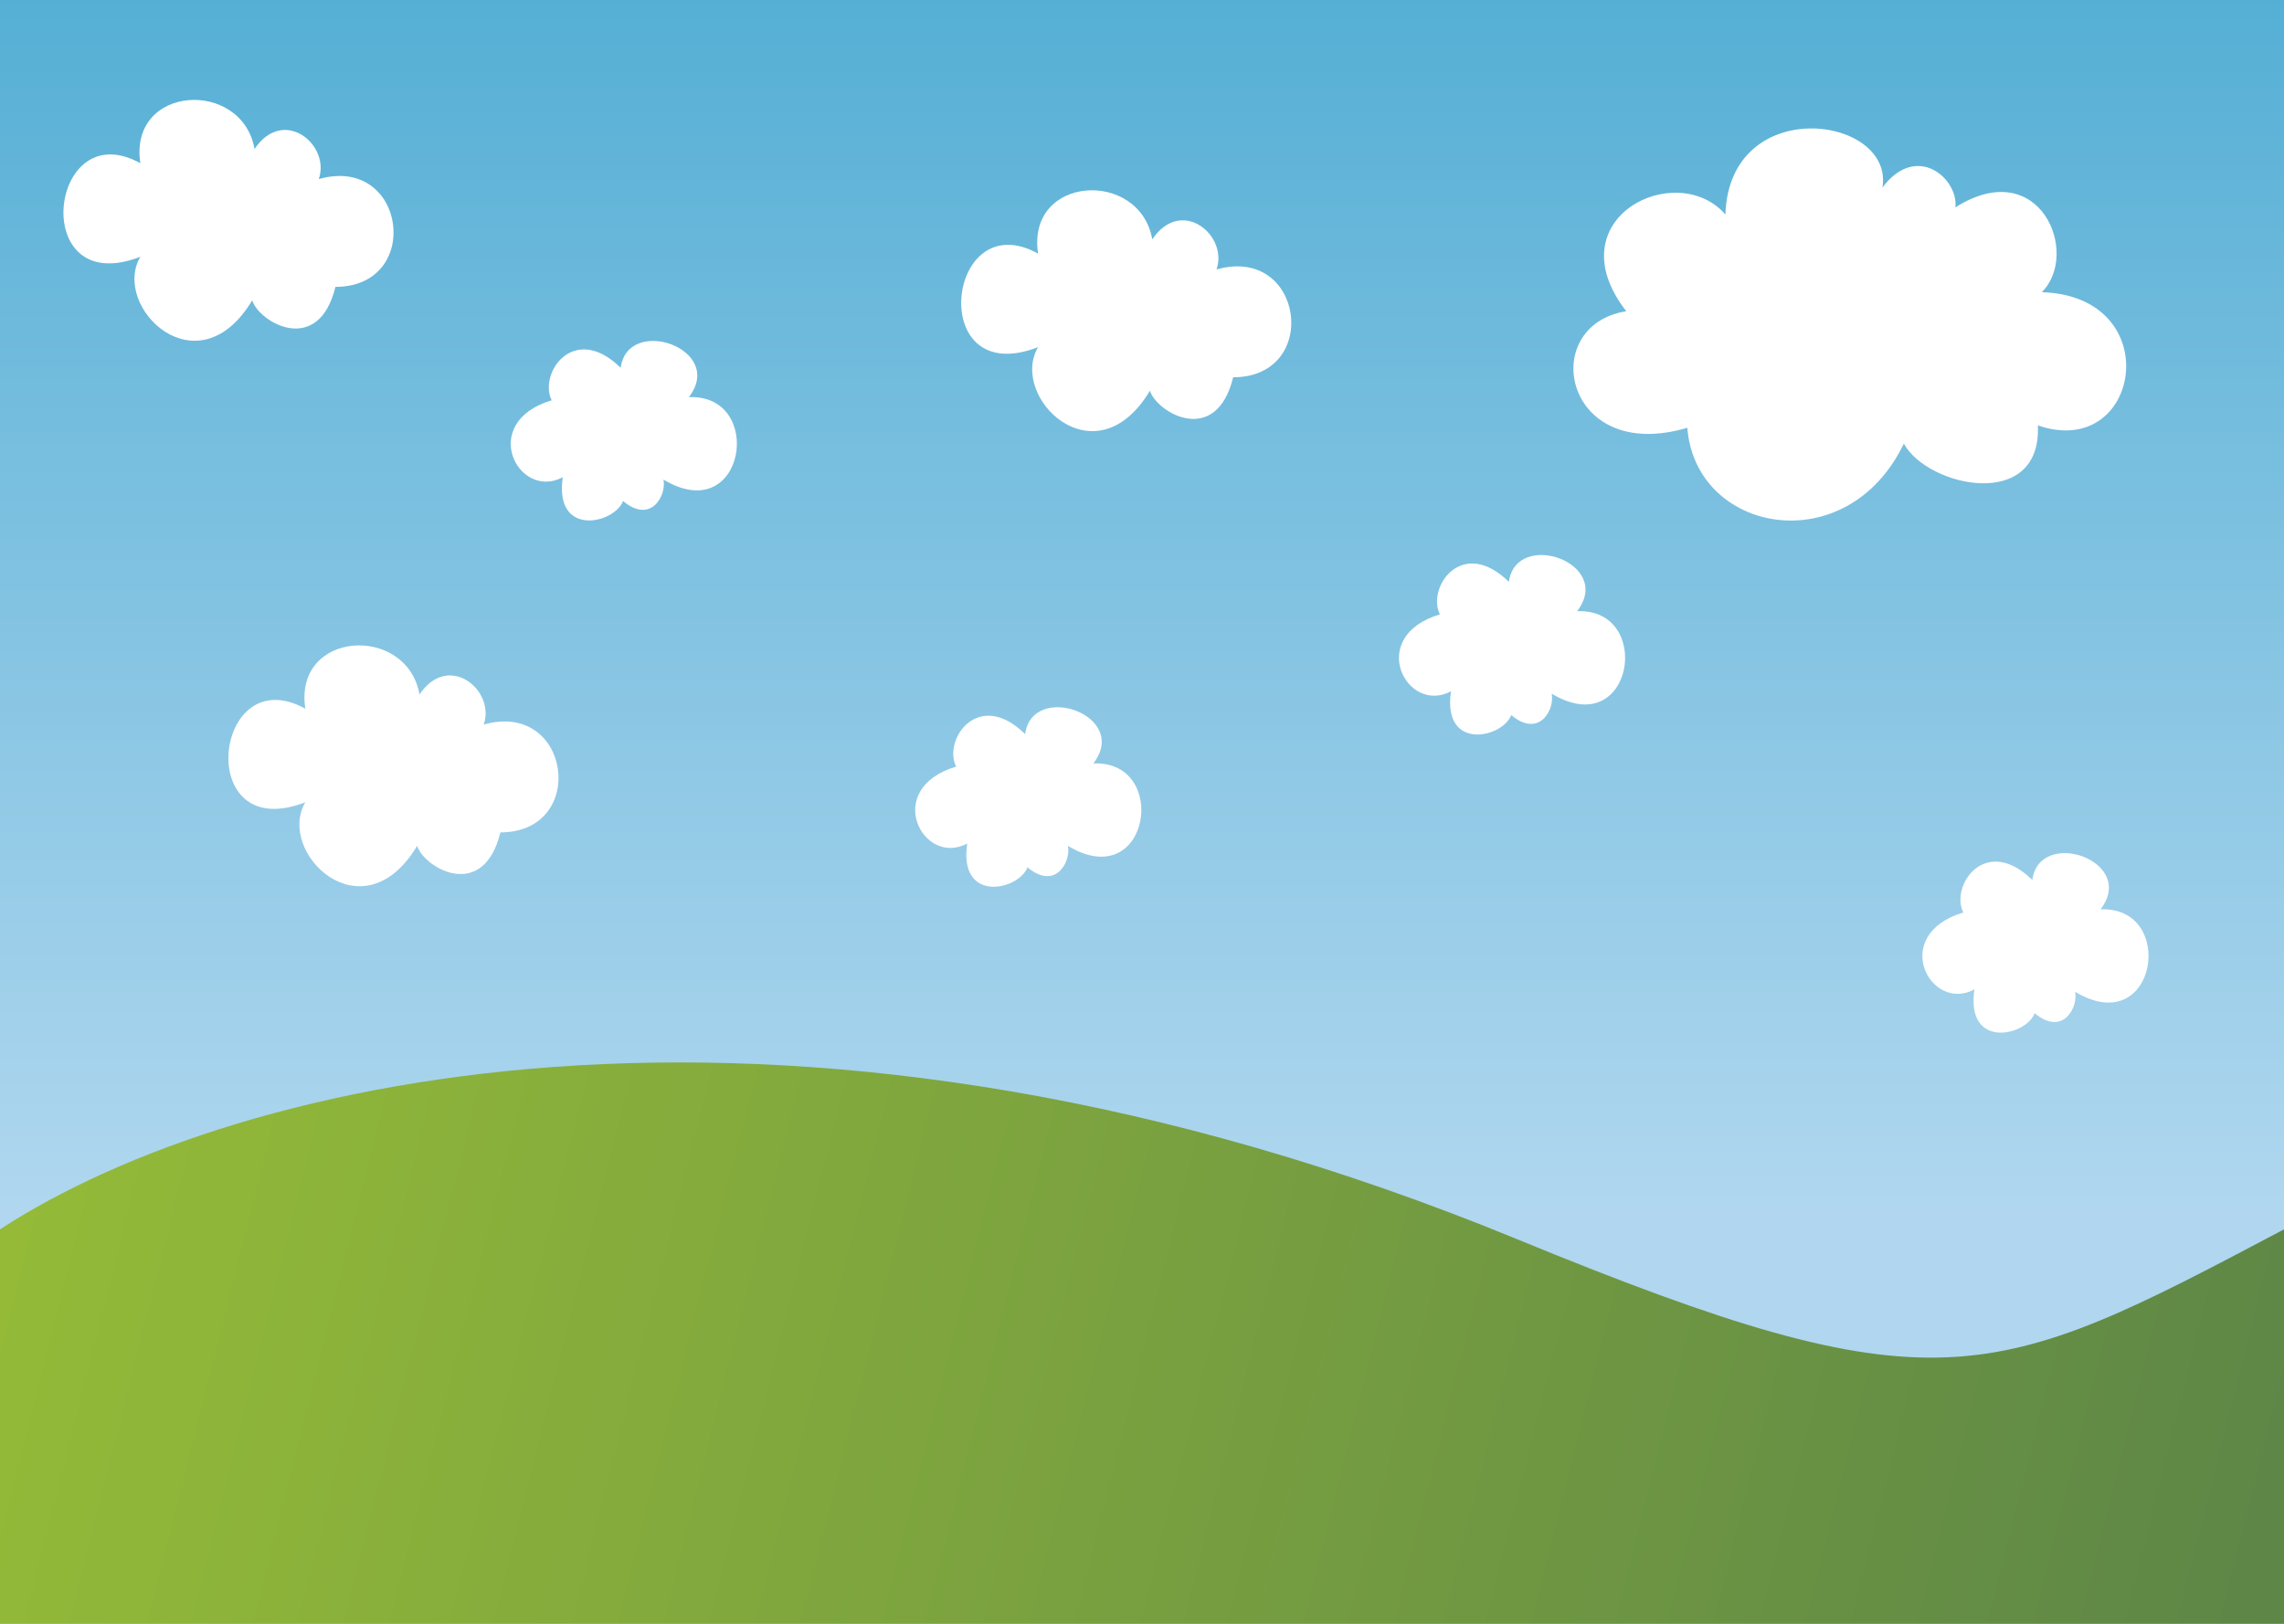
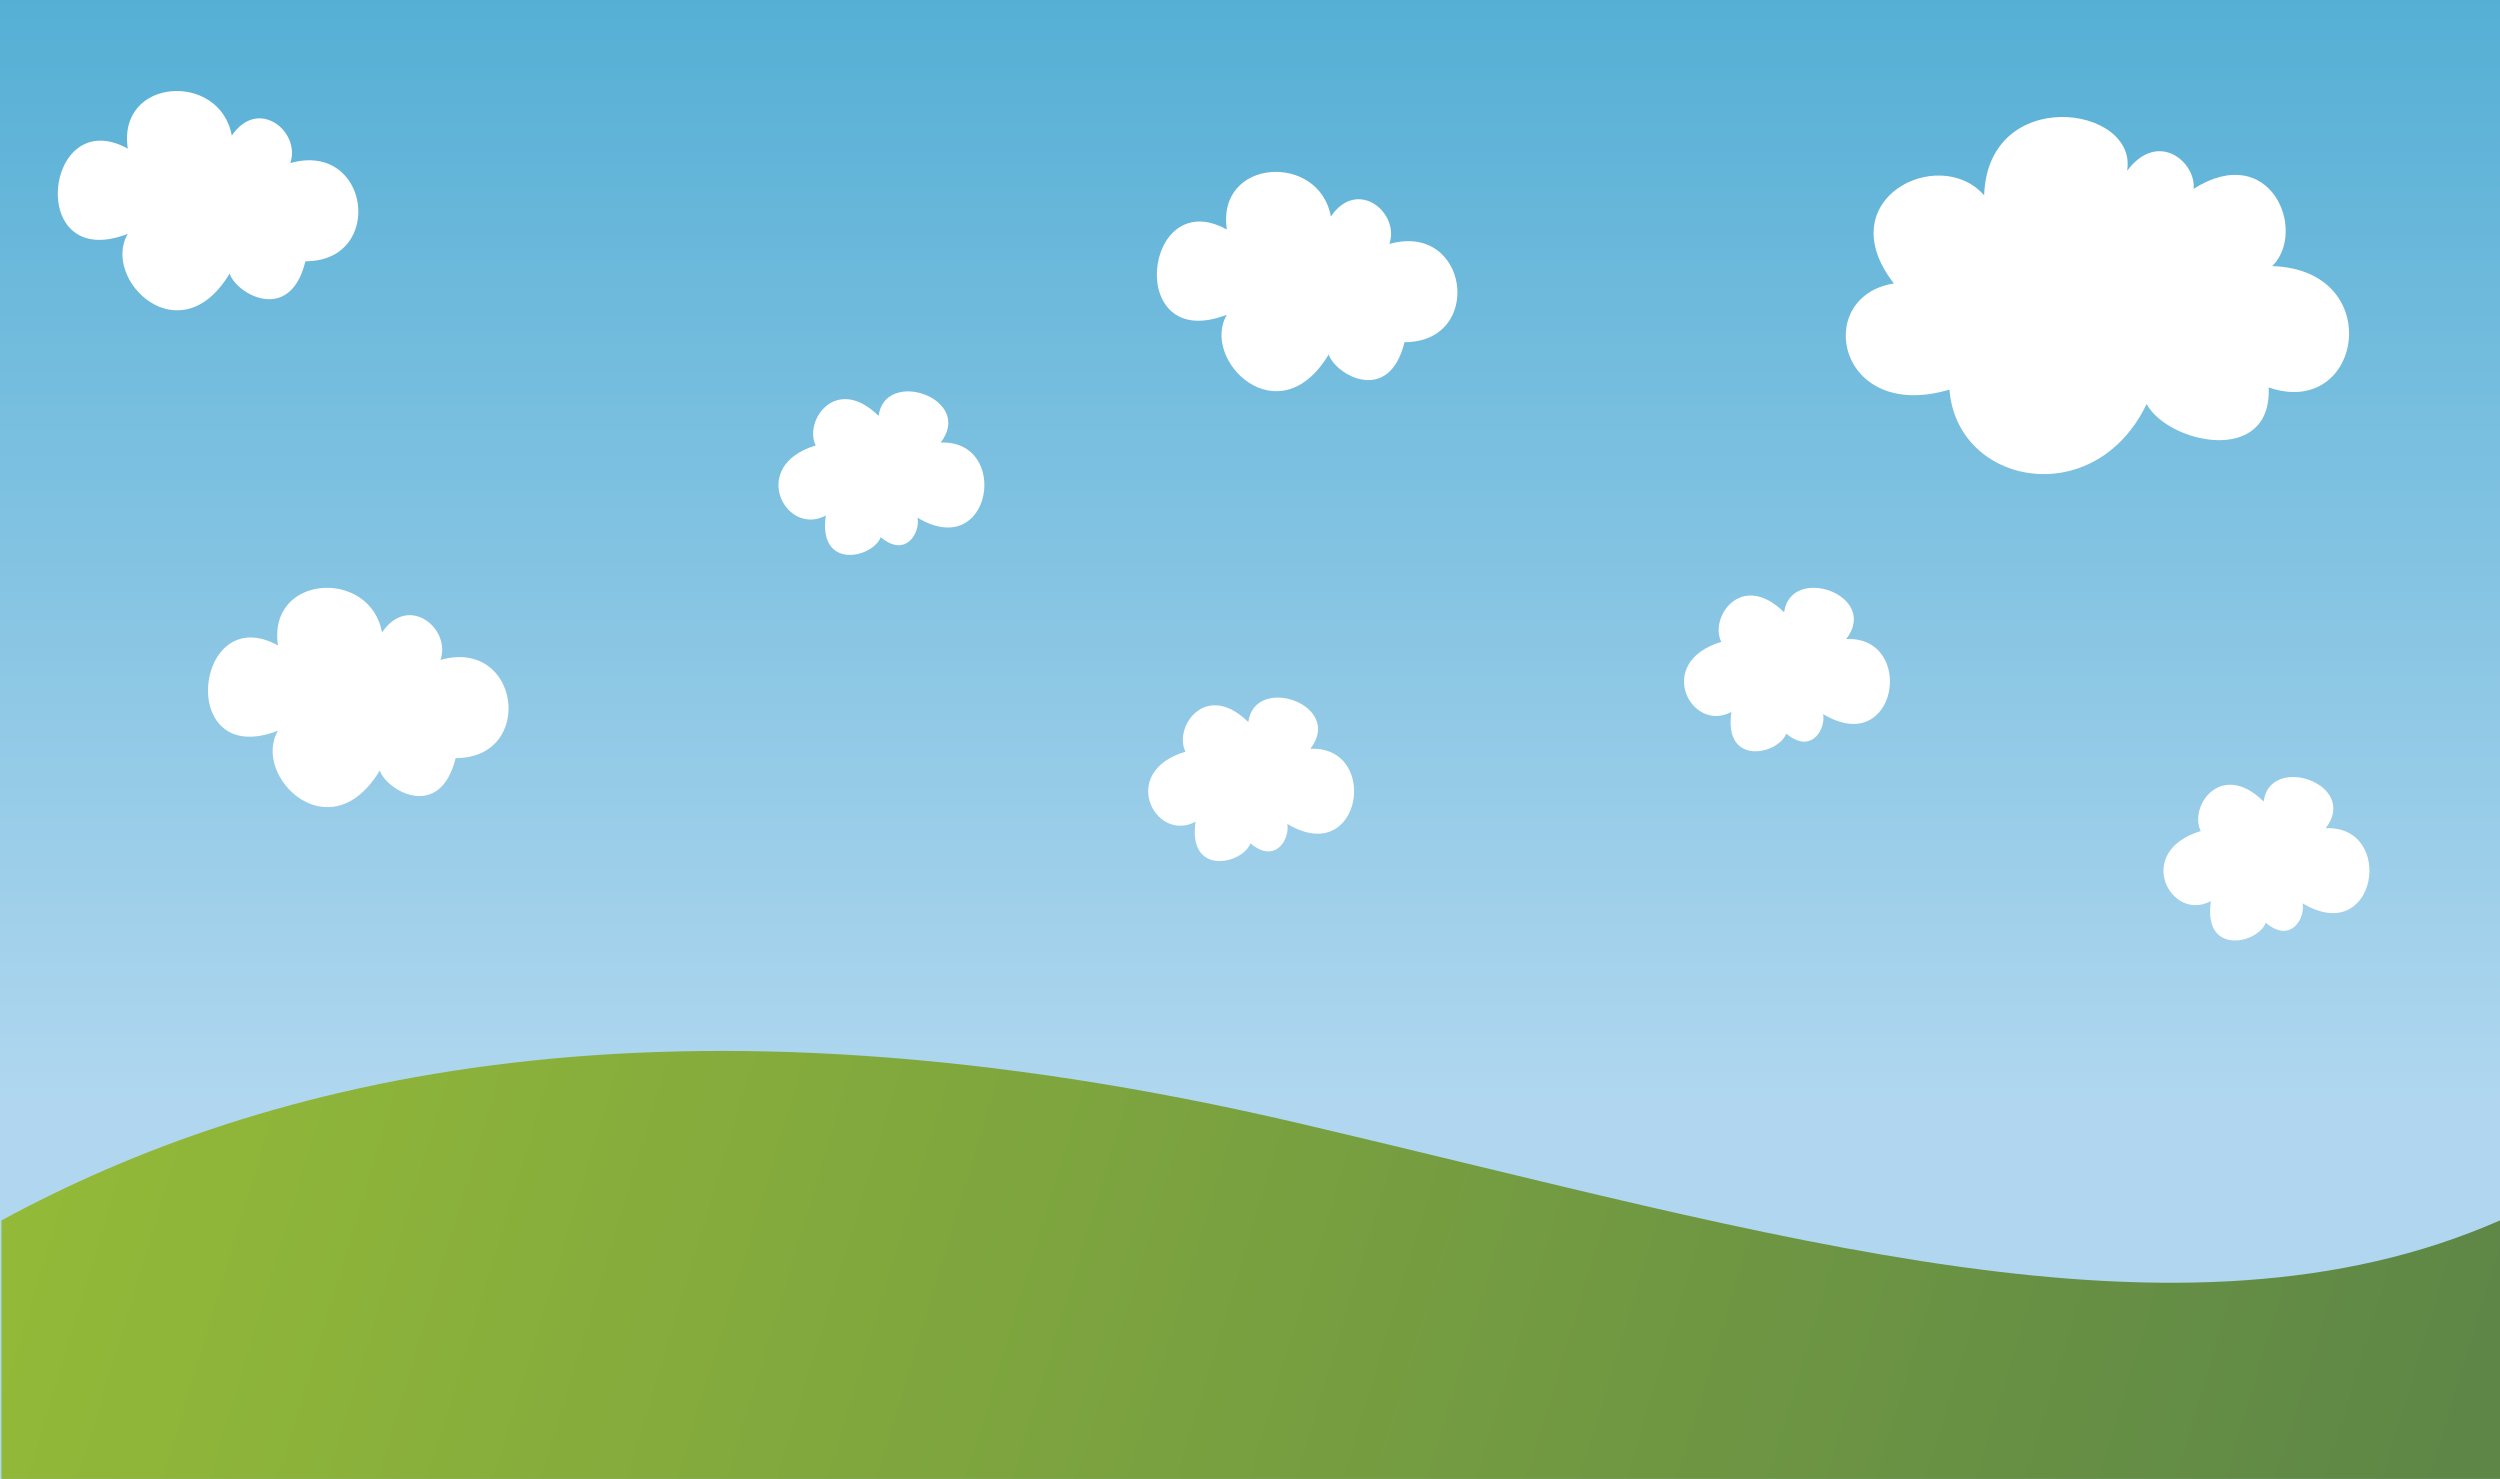
- <svg xmlns="http://www.w3.org/2000/svg" width="1440" height="1024" viewBox="0 0 1440 1024" fill="none">
-   <g clip-path="url(#clip0_78_76)">
-     <rect width="1440" height="1024" fill="url(#paint0_linear_78_76)" />
-     <path d="M956 781.263C504.715 595.83 151 676.763 0 775.263V1024.26H1440V775.263L1438.77 775.914C1255.35 872.847 1221.91 890.523 956 781.263Z" fill="url(#paint1_linear_78_76)" />
-     <path d="M777.488 237.919C766.688 281.919 729.487 260.419 724.987 246.419C690.498 303.918 635.998 250.418 654.487 218.918C583.499 246.419 596.502 127.918 654.487 159.921C646.99 110.418 718.487 106.418 726.487 150.92C744.887 123.72 774.488 148.421 766.988 169.919C822.188 154.319 832.988 237.92 777.488 237.919Z" fill="white" />
+ <svg xmlns="http://www.w3.org/2000/svg" width="1731" height="1024" viewBox="0 0 1731 1024" fill="none">
+   <g clip-path="url(#clip0_81_89)">
+     <rect width="1731" height="1024" fill="url(#paint0_linear_81_89)" />
+     <path d="M900.5 778C461 675 182.41 746.577 1 845.004V1024H1731V845.004C1509.34 942.437 1229.93 855.203 900.5 778Z" fill="url(#paint1_linear_81_89)" />
+     <path d="M972.488 236.919C961.688 280.919 924.487 259.419 919.987 245.419C885.498 302.918 830.998 249.418 849.487 217.918C778.499 245.419 791.502 126.918 849.487 158.921C841.99 109.418 913.487 105.418 921.487 149.92C939.887 122.72 969.488 147.421 961.988 168.919C1017.19 153.319 1027.99 236.92 972.488 236.919Z" fill="white" />
    <path d="M315.488 524.919C304.688 568.919 267.487 547.419 262.987 533.419C228.498 590.918 173.998 537.418 192.487 505.918C121.499 533.419 134.502 414.918 192.487 446.921C184.99 397.418 256.487 393.418 264.487 437.92C282.887 410.72 312.488 435.421 304.988 456.919C360.188 441.319 370.988 524.92 315.488 524.919Z" fill="white" />
    <path d="M211.488 180.919C200.688 224.919 163.487 203.419 158.987 189.419C124.498 246.918 69.998 193.418 88.487 161.918C17.499 189.419 30.502 70.918 88.487 102.921C80.99 53.418 152.487 49.418 160.487 93.92C178.887 66.72 208.488 91.421 200.988 112.919C256.188 97.319 266.988 180.92 211.488 180.919Z" fill="white" />
-     <path d="M1063.82 269.758C985.82 292.958 968.822 205.258 1025.32 196.258C979.822 137.757 1056.82 99.757 1087.82 135.258C1090.32 58.757 1194.32 72.756 1186.82 118.258C1208.42 89.458 1234.82 112.757 1232.82 130.758C1286.02 97.158 1311.82 159.758 1287.32 184.258C1366.82 186.758 1349.82 290.758 1284.82 268.258C1287.32 322.758 1215.32 307.258 1200.32 279.758C1164.32 354.558 1068.82 336.258 1063.82 269.758Z" fill="white" />
-     <path d="M952.809 450.943C970.409 465.743 980.309 447.443 978.309 437.443C1029.82 468.443 1042.82 383.443 994.316 385.442C1017.82 354.943 955.816 333.442 951.316 366.943C921.816 337.942 899.316 370.443 907.819 387.443C861.019 401.443 886.816 450.943 914.809 435.943C909.209 473.943 947.319 465.443 952.809 450.943Z" fill="white" />
-     <path d="M647.809 546.943C665.409 561.743 675.309 543.443 673.309 533.443C724.816 564.443 737.816 479.443 689.316 481.442C712.816 450.943 650.816 429.442 646.316 462.943C616.816 433.942 594.316 466.443 602.819 483.443C556.019 497.443 581.816 546.943 609.809 531.943C604.209 569.943 642.319 561.443 647.809 546.943Z" fill="white" />
-     <path d="M392.809 315.943C410.409 330.743 420.309 312.443 418.309 302.443C469.816 333.443 482.816 248.443 434.316 250.442C457.816 219.943 395.816 198.442 391.316 231.943C361.816 202.942 339.316 235.443 347.819 252.443C301.019 266.443 326.816 315.943 354.809 300.943C349.209 338.943 387.319 330.443 392.809 315.943Z" fill="white" />
-     <path d="M1282.81 638.943C1300.41 653.743 1310.31 635.443 1308.31 625.443C1359.82 656.443 1372.82 571.443 1324.32 573.442C1347.82 542.943 1285.82 521.442 1281.32 554.943C1251.82 525.942 1229.32 558.443 1237.82 575.443C1191.02 589.443 1216.82 638.943 1244.81 623.943C1239.21 661.943 1277.32 653.443 1282.81 638.943Z" fill="white" />
+     <path d="M1349.82 269.758C1271.82 292.958 1254.82 205.258 1311.32 196.258C1265.82 137.757 1342.82 99.757 1373.82 135.258C1376.32 58.757 1480.32 72.756 1472.82 118.258C1494.42 89.458 1520.82 112.757 1518.82 130.758C1572.02 97.158 1597.82 159.758 1573.32 184.258C1652.82 186.758 1635.82 290.758 1570.82 268.258C1573.32 322.758 1501.32 307.258 1486.32 279.758C1450.32 354.558 1354.82 336.258 1349.82 269.758Z" fill="white" />
+     <path d="M1236.81 507.943C1254.41 522.743 1264.31 504.443 1262.31 494.443C1313.82 525.443 1326.82 440.443 1278.32 442.442C1301.82 411.943 1239.82 390.442 1235.32 423.943C1205.82 394.942 1183.32 427.443 1191.82 444.443C1145.02 458.443 1170.82 507.943 1198.81 492.943C1193.21 530.943 1231.32 522.443 1236.81 507.943Z" fill="white" />
+     <path d="M865.809 583.943C883.409 598.743 893.309 580.443 891.309 570.443C942.816 601.443 955.816 516.443 907.316 518.442C930.816 487.943 868.816 466.442 864.316 499.943C834.816 470.942 812.316 503.443 820.819 520.443C774.019 534.443 799.816 583.943 827.809 568.943C822.209 606.943 860.319 598.443 865.809 583.943Z" fill="white" />
+     <path d="M609.809 371.943C627.409 386.743 637.309 368.443 635.309 358.443C686.816 389.443 699.816 304.443 651.316 306.442C674.816 275.943 612.816 254.442 608.316 287.943C578.816 258.942 556.316 291.443 564.819 308.443C518.019 322.443 543.816 371.943 571.809 356.943C566.209 394.943 604.319 386.443 609.809 371.943Z" fill="white" />
+     <path d="M1568.81 638.943C1586.41 653.743 1596.31 635.443 1594.31 625.443C1645.82 656.443 1658.82 571.443 1610.32 573.442C1633.82 542.943 1571.82 521.442 1567.32 554.943C1537.82 525.942 1515.32 558.443 1523.82 575.443C1477.02 589.443 1502.82 638.943 1530.81 623.943C1525.21 661.943 1563.32 653.443 1568.81 638.943Z" fill="white" />
  </g>
  <defs>
-     <linearGradient id="paint0_linear_78_76" x1="720" y1="0" x2="720" y2="763.5" gradientUnits="userSpaceOnUse">
+     <linearGradient id="paint0_linear_81_89" x1="865.5" y1="0" x2="865.5" y2="763.5" gradientUnits="userSpaceOnUse">
      <stop stop-color="#55AFD5" />
      <stop offset="1" stop-color="#B0D7EF" />
    </linearGradient>
-     <linearGradient id="paint1_linear_78_76" x1="32" y1="670.268" x2="1440" y2="1024.27" gradientUnits="userSpaceOnUse">
+     <linearGradient id="paint1_linear_81_89" x1="39.444" y1="670.268" x2="1687.35" y2="1168.4" gradientUnits="userSpaceOnUse">
      <stop stop-color="#94BA38" />
      <stop offset="1" stop-color="#5D8647" />
    </linearGradient>
-     <clipPath id="clip0_78_76">
-       <rect width="1440" height="1024" fill="white" />
+     <clipPath id="clip0_81_89">
+       <rect width="1731" height="1024" fill="white" />
    </clipPath>
  </defs>
</svg>
